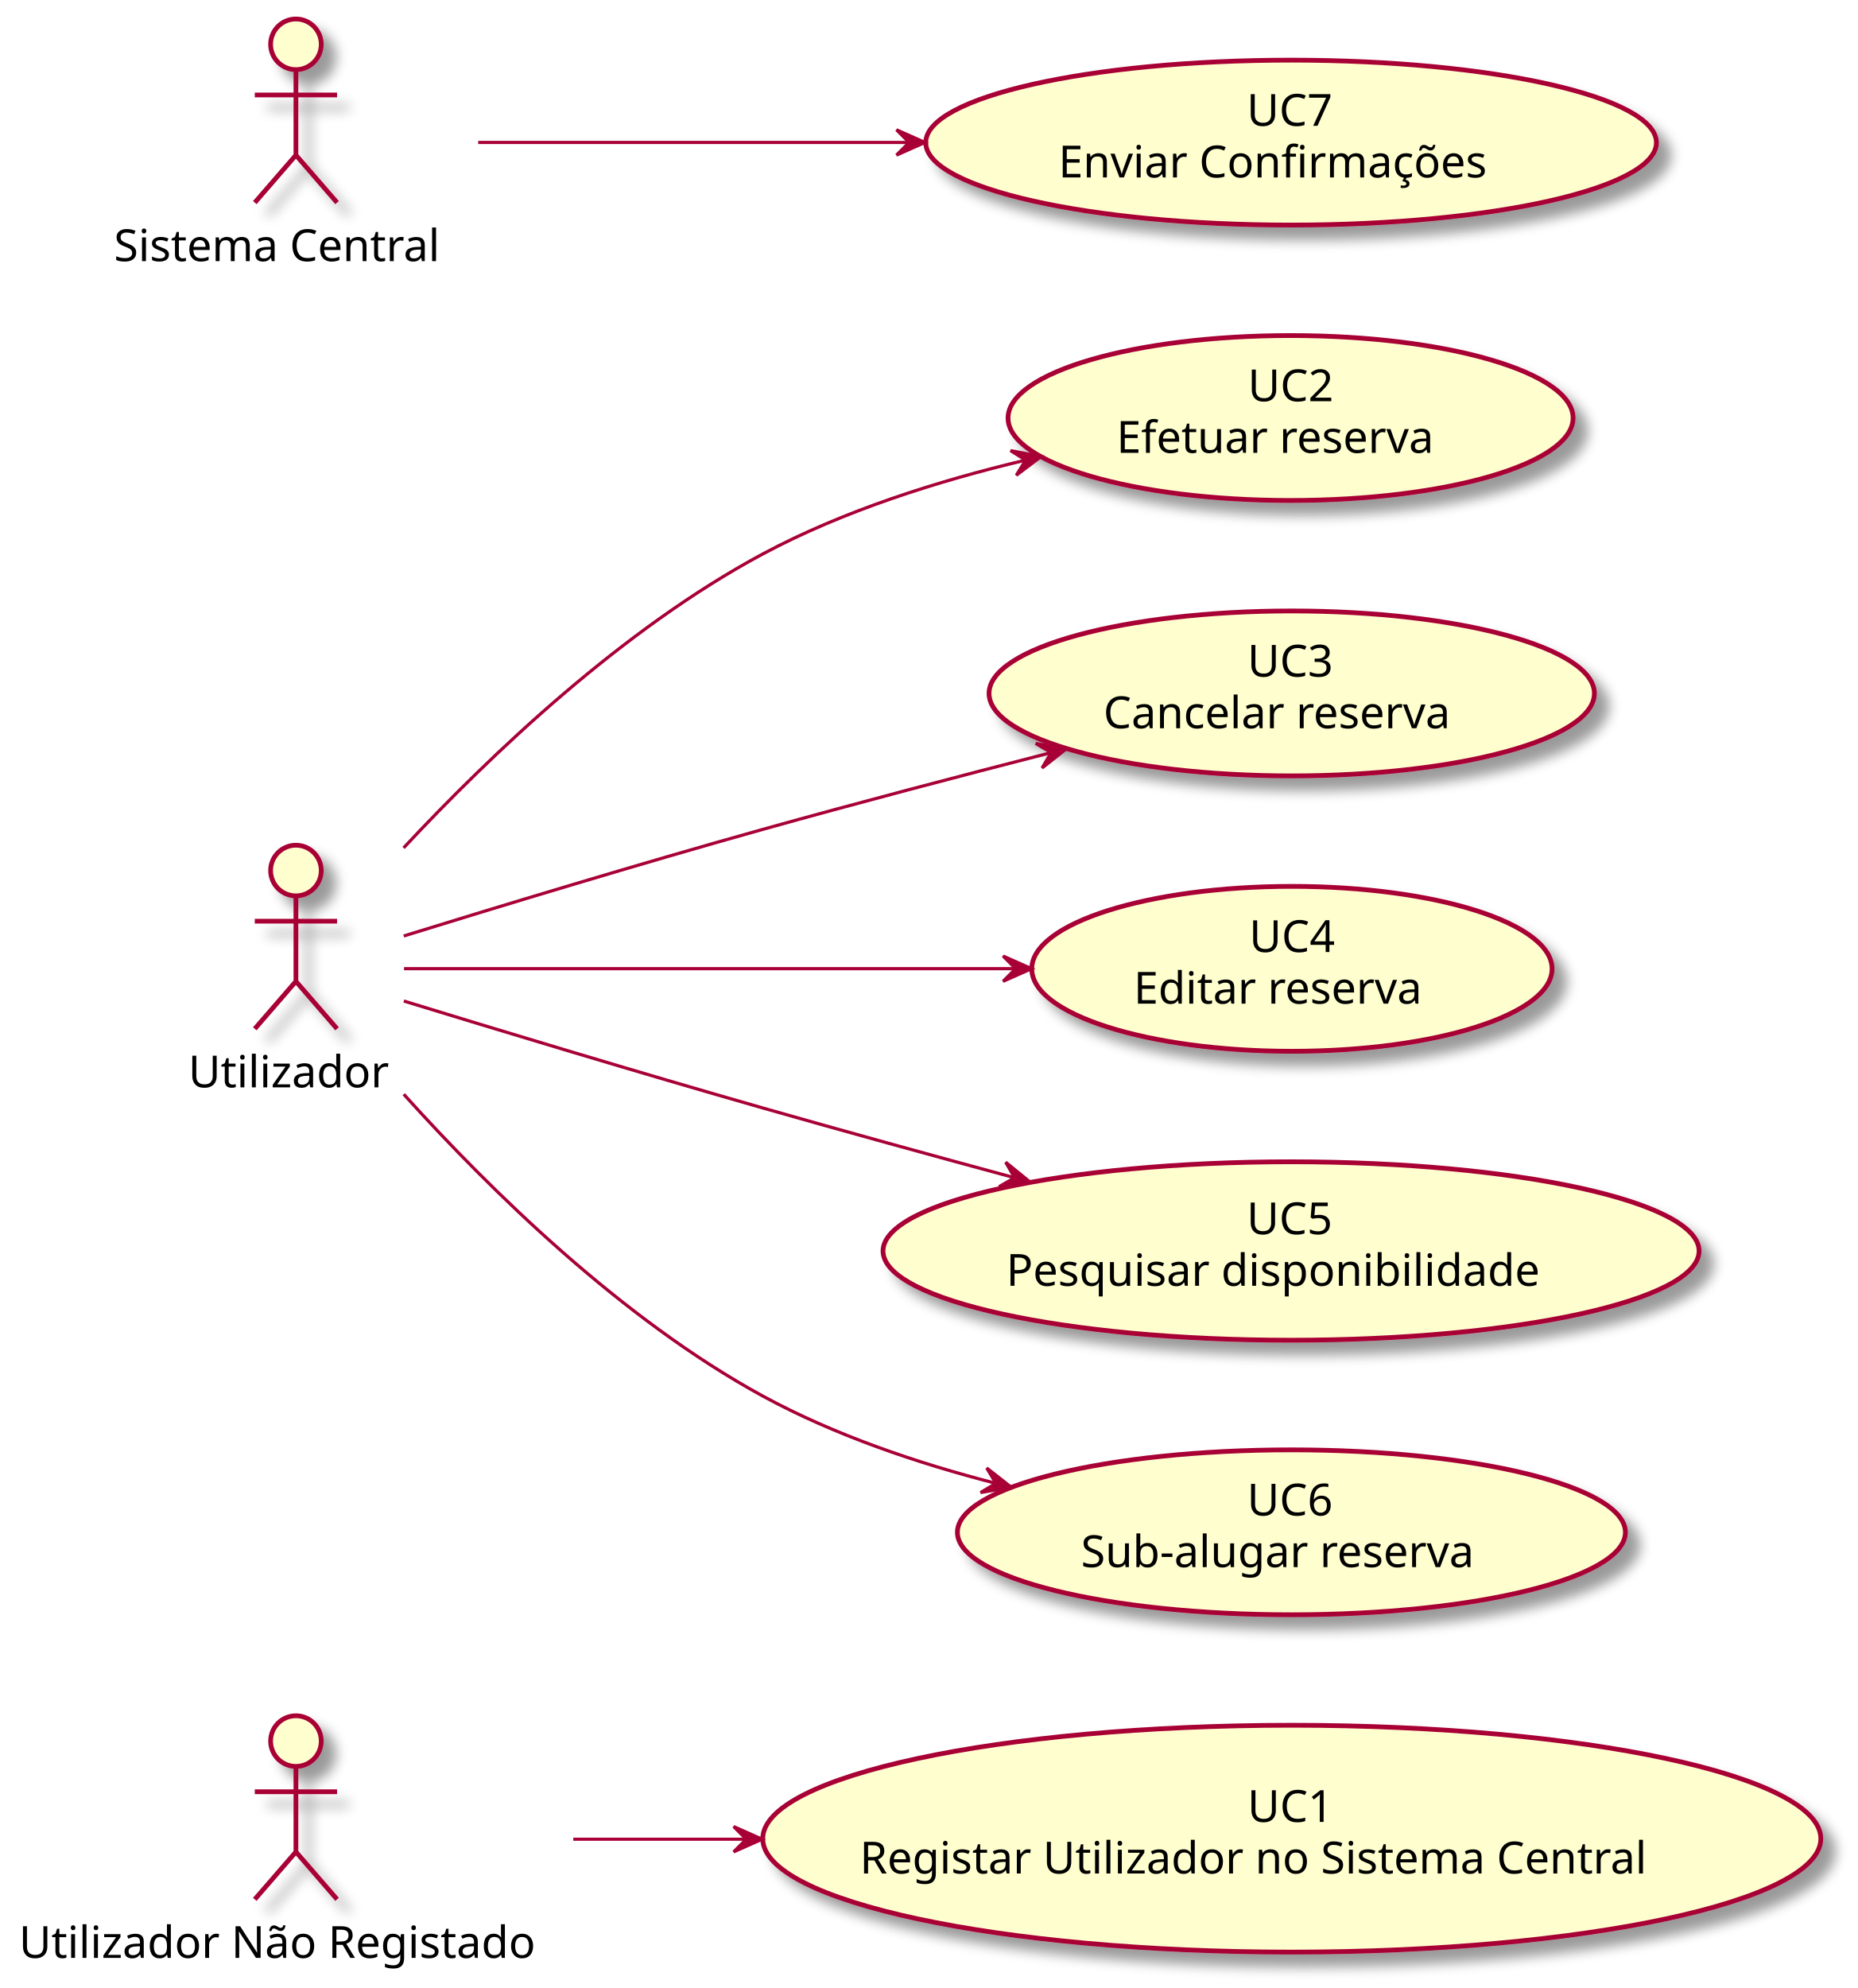
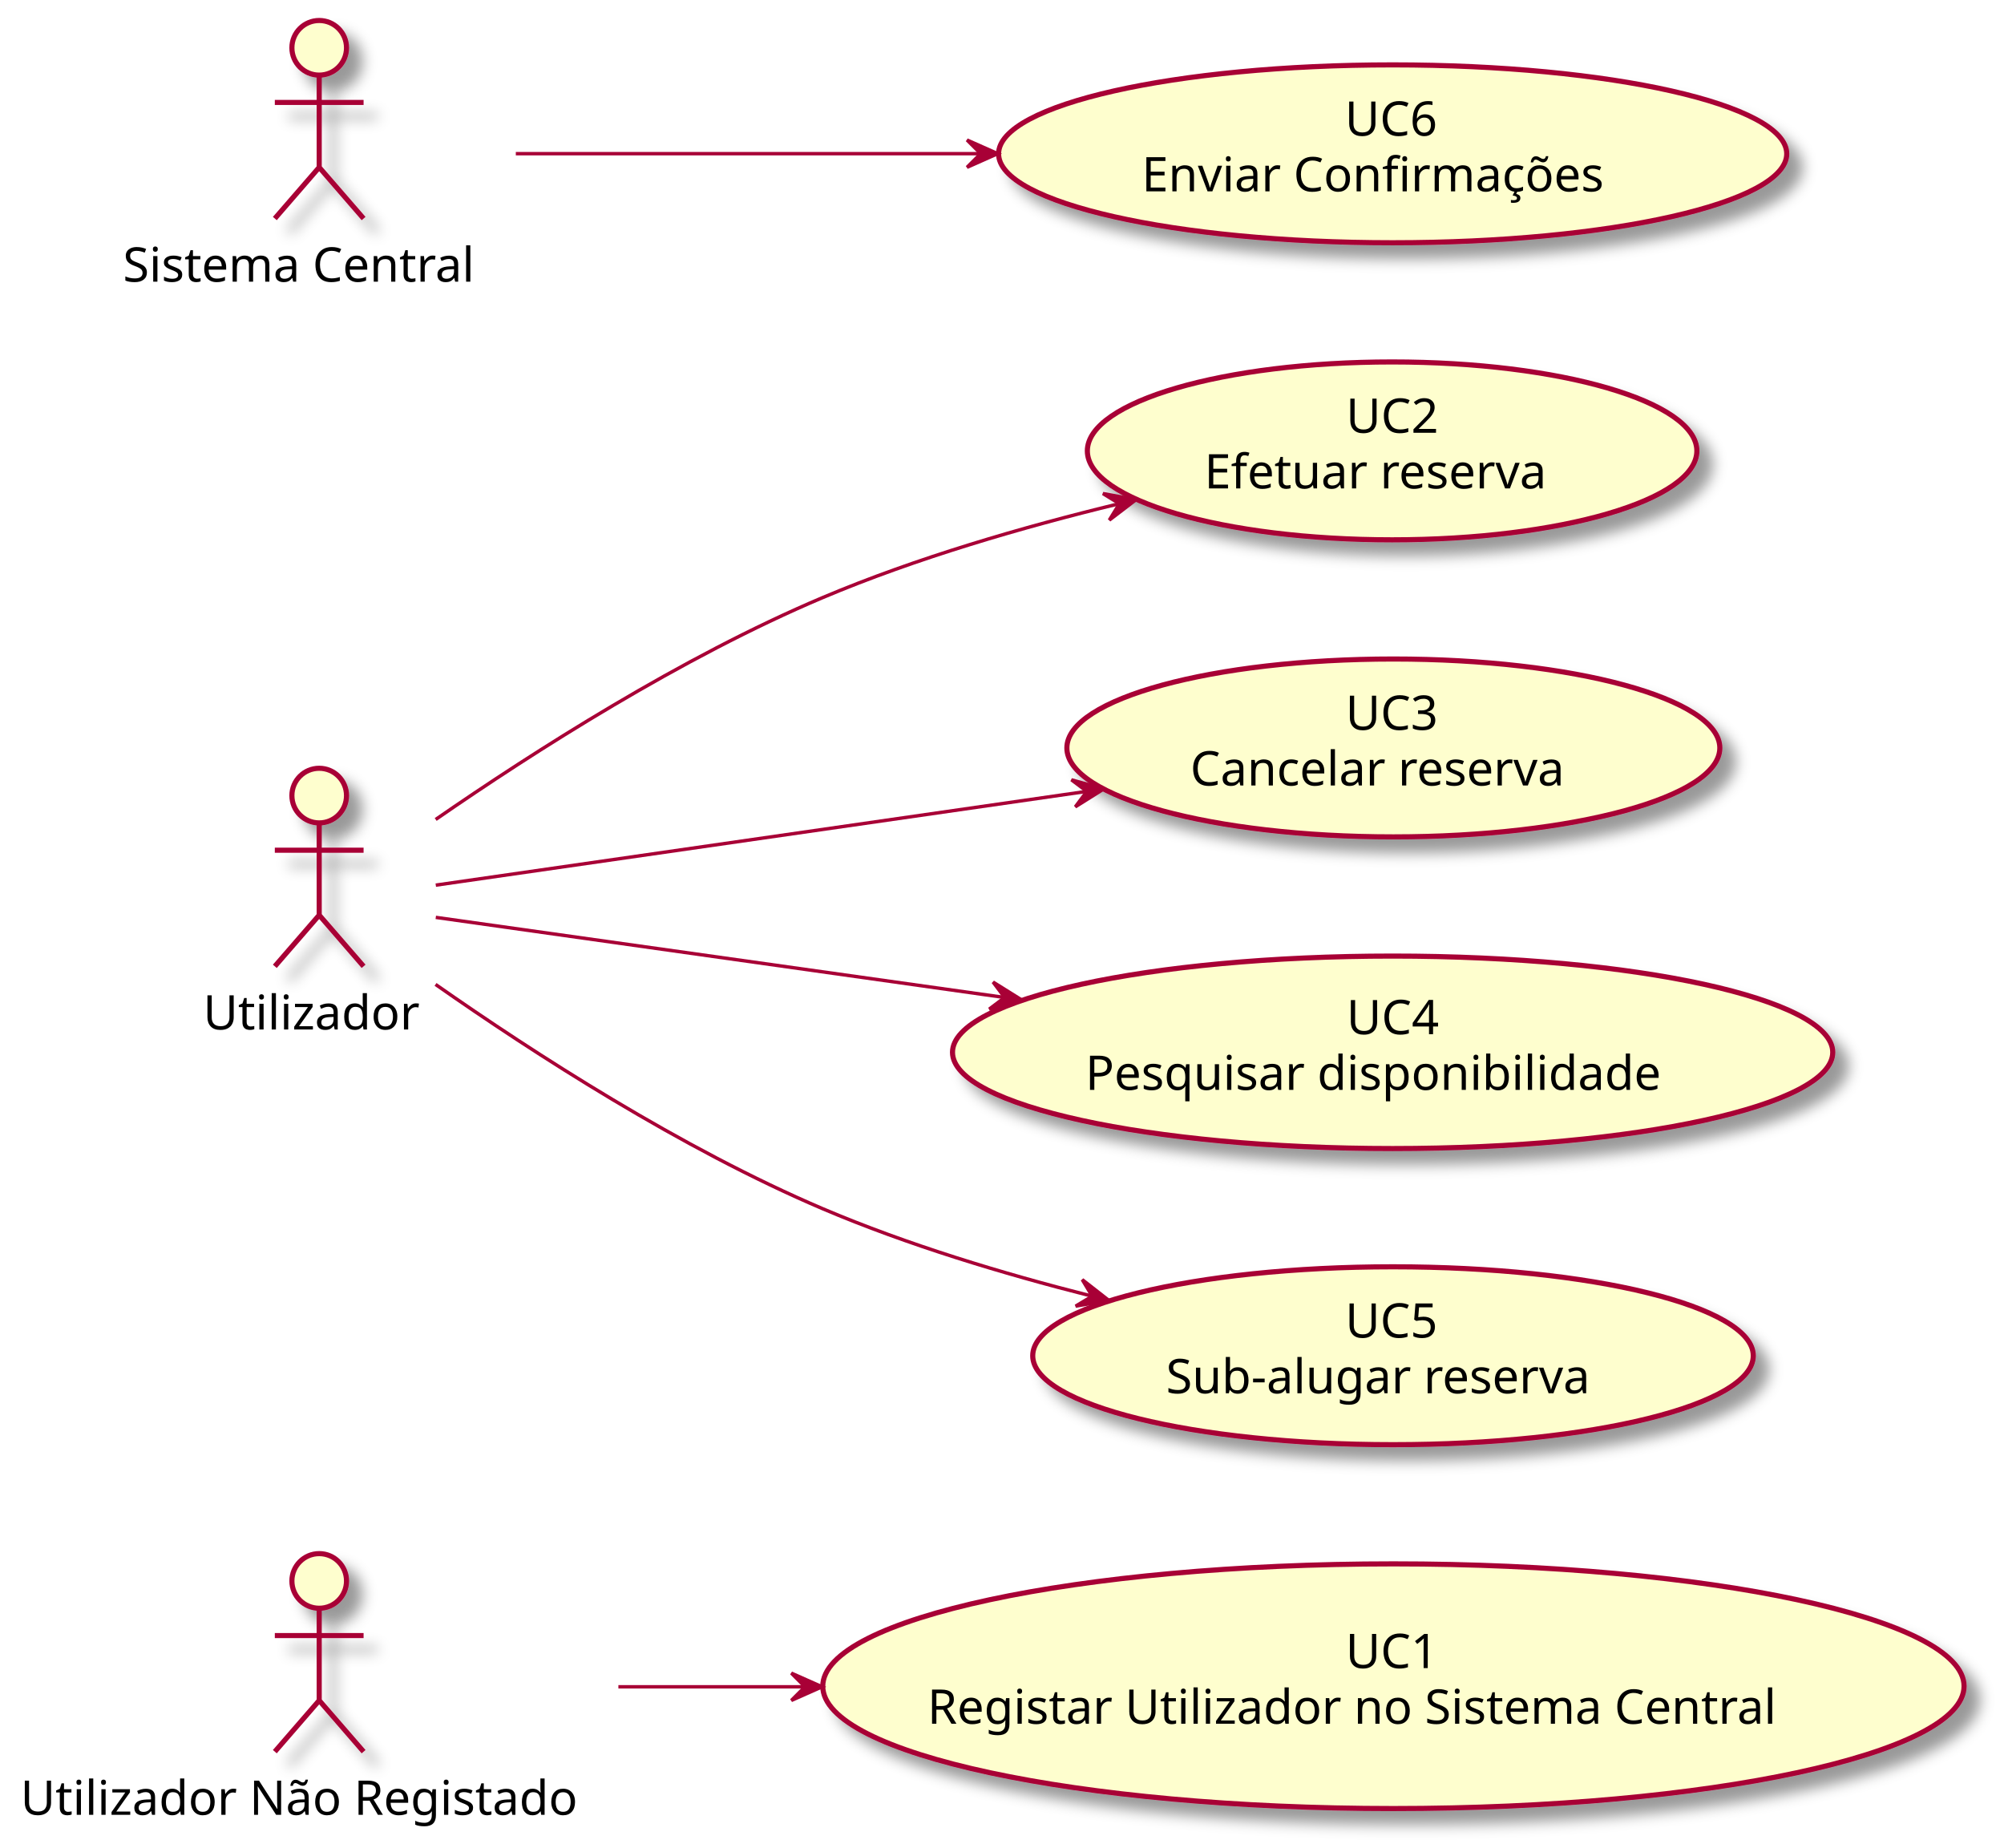
- <svg xmlns="http://www.w3.org/2000/svg" contentScriptType="application/ecmascript" contentStyleType="text/css" height="628px" preserveAspectRatio="none" style="width:587px;height:628px;" version="1.1" viewBox="0 0 587 628" width="587px" zoomAndPan="magnify">
+ <svg xmlns="http://www.w3.org/2000/svg" contentScriptType="application/ecmascript" contentStyleType="text/css" height="541px" preserveAspectRatio="none" style="width:587px;height:541px;" version="1.1" viewBox="0 0 587 541" width="587px" zoomAndPan="magnify">
  <defs>
-     <filter height="300%" id="ftx2zyiwcfpzp" width="300%" x="-1" y="-1">
+     <filter height="300%" id="f972dvstwxdnh" width="300%" x="-1" y="-1">
      <feGaussianBlur result="blurOut" stdDeviation="2.0" />
      <feColorMatrix in="blurOut" result="blurOut2" type="matrix" values="0 0 0 0 0 0 0 0 0 0 0 0 0 0 0 0 0 0 .4 0" />
      <feOffset dx="4.0" dy="4.0" in="blurOut2" result="blurOut3" />
      <feBlend in="SourceGraphic" in2="blurOut3" mode="normal" />
    </filter>
  </defs>
  <g>
-     <ellipse cx="93.5" cy="550" fill="#FEFECE" filter="url(#ftx2zyiwcfpzp)" rx="8" ry="8" style="stroke:#A80036;stroke-width:1.5;" />
-     <path d="M93.5,558 L93.5,585 M80.5,566 L106.5,566 M93.5,585 L80.5,600 M93.5,585 L106.5,600 " fill="none" filter="url(#ftx2zyiwcfpzp)" style="stroke:#A80036;stroke-width:1.5;" />
-     <text fill="#000000" font-family="sans-serif" font-size="14" lengthAdjust="spacing" textLength="175" x="6" y="618.495">Utilizador Não Registado</text>
-     <ellipse cx="93.5" cy="275" fill="#FEFECE" filter="url(#ftx2zyiwcfpzp)" rx="8" ry="8" style="stroke:#A80036;stroke-width:1.5;" />
-     <path d="M93.5,283 L93.5,310 M80.5,291 L106.5,291 M93.5,310 L80.5,325 M93.5,310 L106.5,325 " fill="none" filter="url(#ftx2zyiwcfpzp)" style="stroke:#A80036;stroke-width:1.5;" />
-     <text fill="#000000" font-family="sans-serif" font-size="14" lengthAdjust="spacing" textLength="68" x="59.5" y="343.495">Utilizador</text>
-     <ellipse cx="93.5" cy="14" fill="#FEFECE" filter="url(#ftx2zyiwcfpzp)" rx="8" ry="8" style="stroke:#A80036;stroke-width:1.5;" />
-     <path d="M93.5,22 L93.5,49 M80.5,30 L106.5,30 M93.5,49 L80.5,64 M93.5,49 L106.5,64 " fill="none" filter="url(#ftx2zyiwcfpzp)" style="stroke:#A80036;stroke-width:1.5;" />
+     <ellipse cx="93.5" cy="463" fill="#FEFECE" filter="url(#f972dvstwxdnh)" rx="8" ry="8" style="stroke:#A80036;stroke-width:1.5;" />
+     <path d="M93.5,471 L93.5,498 M80.5,479 L106.5,479 M93.5,498 L80.5,513 M93.5,498 L106.5,513 " fill="none" filter="url(#f972dvstwxdnh)" style="stroke:#A80036;stroke-width:1.5;" />
+     <text fill="#000000" font-family="sans-serif" font-size="14" lengthAdjust="spacing" textLength="175" x="6" y="531.495">Utilizador Não Registado</text>
+     <ellipse cx="93.5" cy="233" fill="#FEFECE" filter="url(#f972dvstwxdnh)" rx="8" ry="8" style="stroke:#A80036;stroke-width:1.5;" />
+     <path d="M93.5,241 L93.5,268 M80.5,249 L106.5,249 M93.5,268 L80.5,283 M93.5,268 L106.5,283 " fill="none" filter="url(#f972dvstwxdnh)" style="stroke:#A80036;stroke-width:1.5;" />
+     <text fill="#000000" font-family="sans-serif" font-size="14" lengthAdjust="spacing" textLength="68" x="59.5" y="301.495">Utilizador</text>
+     <ellipse cx="93.5" cy="14" fill="#FEFECE" filter="url(#f972dvstwxdnh)" rx="8" ry="8" style="stroke:#A80036;stroke-width:1.5;" />
+     <path d="M93.5,22 L93.5,49 M80.5,30 L106.5,30 M93.5,49 L80.5,64 M93.5,49 L106.5,64 " fill="none" filter="url(#f972dvstwxdnh)" style="stroke:#A80036;stroke-width:1.5;" />
    <text fill="#000000" font-family="sans-serif" font-size="14" lengthAdjust="spacing" textLength="115" x="36" y="82.495">Sistema Central</text>
-     <ellipse cx="408.152" cy="580.83" fill="#FEFECE" filter="url(#ftx2zyiwcfpzp)" rx="167.152" ry="35.83" style="stroke:#A80036;stroke-width:1.5;" />
-     <text fill="#000000" font-family="sans-serif" font-size="14" lengthAdjust="spacing" textLength="28" x="394.152" y="575.529">UC1</text>
-     <text fill="#000000" font-family="sans-serif" font-size="14" lengthAdjust="spacing" textLength="273" x="271.652" y="591.826">Registar Utilizador no Sistema Central</text>
-     <ellipse cx="407.767" cy="132.047" fill="#FEFECE" filter="url(#ftx2zyiwcfpzp)" rx="89.267" ry="26.047" style="stroke:#A80036;stroke-width:1.5;" />
+     <ellipse cx="408.152" cy="493.83" fill="#FEFECE" filter="url(#f972dvstwxdnh)" rx="167.152" ry="35.83" style="stroke:#A80036;stroke-width:1.5;" />
+     <text fill="#000000" font-family="sans-serif" font-size="14" lengthAdjust="spacing" textLength="28" x="394.152" y="488.529">UC1</text>
+     <text fill="#000000" font-family="sans-serif" font-size="14" lengthAdjust="spacing" textLength="273" x="271.652" y="504.826">Registar Utilizador no Sistema Central</text>
+     <ellipse cx="407.767" cy="132.047" fill="#FEFECE" filter="url(#f972dvstwxdnh)" rx="89.267" ry="26.047" style="stroke:#A80036;stroke-width:1.5;" />
    <text fill="#000000" font-family="sans-serif" font-size="14" lengthAdjust="spacing" textLength="27" x="394.267" y="126.746">UC2</text>
    <text fill="#000000" font-family="sans-serif" font-size="14" lengthAdjust="spacing" textLength="110" x="352.767" y="143.042">Efetuar reserva</text>
-     <ellipse cx="408.131" cy="219.047" fill="#FEFECE" filter="url(#ftx2zyiwcfpzp)" rx="95.631" ry="26.047" style="stroke:#A80036;stroke-width:1.5;" />
+     <ellipse cx="408.131" cy="219.047" fill="#FEFECE" filter="url(#f972dvstwxdnh)" rx="95.631" ry="26.047" style="stroke:#A80036;stroke-width:1.5;" />
    <text fill="#000000" font-family="sans-serif" font-size="14" lengthAdjust="spacing" textLength="28" x="394.131" y="213.745">UC3</text>
    <text fill="#000000" font-family="sans-serif" font-size="14" lengthAdjust="spacing" textLength="119" x="348.631" y="230.042">Cancelar reserva</text>
-     <ellipse cx="408.196" cy="306.047" fill="#FEFECE" filter="url(#ftx2zyiwcfpzp)" rx="82.196" ry="26.047" style="stroke:#A80036;stroke-width:1.5;" />
-     <text fill="#000000" font-family="sans-serif" font-size="14" lengthAdjust="spacing" textLength="27" x="394.696" y="300.745">UC4</text>
-     <text fill="#000000" font-family="sans-serif" font-size="14" lengthAdjust="spacing" textLength="100" x="358.196" y="317.042">Editar reserva</text>
-     <ellipse cx="407.919" cy="395.184" fill="#FEFECE" filter="url(#ftx2zyiwcfpzp)" rx="128.919" ry="28.184" style="stroke:#A80036;stroke-width:1.5;" />
-     <text fill="#000000" font-family="sans-serif" font-size="14" lengthAdjust="spacing" textLength="28" x="393.919" y="389.882">UC5</text>
-     <text fill="#000000" font-family="sans-serif" font-size="14" lengthAdjust="spacing" textLength="180" x="317.919" y="406.179">Pesquisar disponibilidade</text>
-     <ellipse cx="408.031" cy="484.047" fill="#FEFECE" filter="url(#ftx2zyiwcfpzp)" rx="105.531" ry="26.047" style="stroke:#A80036;stroke-width:1.5;" />
-     <text fill="#000000" font-family="sans-serif" font-size="14" lengthAdjust="spacing" textLength="28" x="394.031" y="478.745">UC6</text>
-     <text fill="#000000" font-family="sans-serif" font-size="14" lengthAdjust="spacing" textLength="133" x="341.531" y="495.042">Sub-alugar reserva</text>
-     <ellipse cx="407.93" cy="45.047" fill="#FEFECE" filter="url(#ftx2zyiwcfpzp)" rx="115.43" ry="26.047" style="stroke:#A80036;stroke-width:1.5;" />
-     <text fill="#000000" font-family="sans-serif" font-size="14" lengthAdjust="spacing" textLength="28" x="393.93" y="39.745">UC7</text>
+     <ellipse cx="407.919" cy="308.184" fill="#FEFECE" filter="url(#f972dvstwxdnh)" rx="128.919" ry="28.184" style="stroke:#A80036;stroke-width:1.5;" />
+     <text fill="#000000" font-family="sans-serif" font-size="14" lengthAdjust="spacing" textLength="27" x="394.419" y="302.882">UC4</text>
+     <text fill="#000000" font-family="sans-serif" font-size="14" lengthAdjust="spacing" textLength="180" x="317.919" y="319.179">Pesquisar disponibilidade</text>
+     <ellipse cx="408.031" cy="397.047" fill="#FEFECE" filter="url(#f972dvstwxdnh)" rx="105.531" ry="26.047" style="stroke:#A80036;stroke-width:1.5;" />
+     <text fill="#000000" font-family="sans-serif" font-size="14" lengthAdjust="spacing" textLength="28" x="394.031" y="391.745">UC5</text>
+     <text fill="#000000" font-family="sans-serif" font-size="14" lengthAdjust="spacing" textLength="133" x="341.531" y="408.042">Sub-alugar reserva</text>
+     <ellipse cx="407.93" cy="45.047" fill="#FEFECE" filter="url(#f972dvstwxdnh)" rx="115.43" ry="26.047" style="stroke:#A80036;stroke-width:1.5;" />
+     <text fill="#000000" font-family="sans-serif" font-size="14" lengthAdjust="spacing" textLength="28" x="393.93" y="39.745">UC6</text>
    <text fill="#000000" font-family="sans-serif" font-size="14" lengthAdjust="spacing" textLength="147" x="334.43" y="56.042">Enviar Confirmações</text>
-     <path d="M181.134,581 C198.222,581 216.707,581 235.489,581 " fill="none" id="C-to-UC1" style="stroke:#A80036;stroke-width:1.0;" />
-     <polygon fill="#A80036" points="240.794,581,231.794,577,235.794,581,231.794,585,240.794,581" style="stroke:#A80036;stroke-width:1.0;" />
-     <path d="M127.512,267.852 C155.041,238.353 196.782,198.672 241,175 C266.449,161.375 296.435,151.903 323.87,145.392 " fill="none" id="SC-to-UC2" style="stroke:#A80036;stroke-width:1.0;" />
-     <polygon fill="#A80036" points="328.961,144.21,319.29,142.348,324.09,145.34,321.098,150.141,328.961,144.21" style="stroke:#A80036;stroke-width:1.0;" />
-     <path d="M127.559,295.676 C157.183,286.52 201.869,272.94 241,262 C270.678,253.703 303.496,245.085 332.062,237.763 " fill="none" id="SC-to-UC3" style="stroke:#A80036;stroke-width:1.0;" />
-     <polygon fill="#A80036" points="336.976,236.505,327.265,234.862,332.132,237.745,329.249,242.612,336.976,236.505" style="stroke:#A80036;stroke-width:1.0;" />
-     <path d="M127.647,306 C173.177,306 256.686,306 320.581,306 " fill="none" id="SC-to-UC4" style="stroke:#A80036;stroke-width:1.0;" />
-     <polygon fill="#A80036" points="325.922,306,316.922,302,320.922,306,316.922,310,325.922,306" style="stroke:#A80036;stroke-width:1.0;" />
-     <path d="M127.59,316.217 C157.233,325.303 201.931,338.84 241,350 C266.705,357.343 294.735,365.054 320.318,371.977 " fill="none" id="SC-to-UC5" style="stroke:#A80036;stroke-width:1.0;" />
-     <polygon fill="#A80036" points="325.401,373.351,317.758,367.14,320.575,372.045,315.669,374.862,325.401,373.351" style="stroke:#A80036;stroke-width:1.0;" />
-     <path d="M127.561,345.659 C154.963,376.046 196.51,416.752 241,441 C263.546,453.288 289.743,462.177 314.571,468.563 " fill="none" id="SC-to-UC6" style="stroke:#A80036;stroke-width:1.0;" />
-     <polygon fill="#A80036" points="319.517,469.807,311.765,463.732,314.668,468.587,309.813,471.49,319.517,469.807" style="stroke:#A80036;stroke-width:1.0;" />
-     <path d="M151.091,45 C189.02,45 240.395,45 287.161,45 " fill="none" id="S-to-UC7" style="stroke:#A80036;stroke-width:1.0;" />
+     <path d="M181.134,494 C198.222,494 216.707,494 235.489,494 " fill="none" id="UNR-to-UC1" style="stroke:#A80036;stroke-width:1.0;" />
+     <polygon fill="#A80036" points="240.794,494,231.794,490,235.794,494,231.794,498,240.794,494" style="stroke:#A80036;stroke-width:1.0;" />
+     <path d="M127.614,239.993 C156.362,220.125 199.742,192.429 241,175 C268.366,163.44 299.621,154.358 327.574,147.579 " fill="none" id="U-to-UC2" style="stroke:#A80036;stroke-width:1.0;" />
+     <polygon fill="#A80036" points="332.753,146.34,323.07,144.543,327.89,147.503,324.93,152.323,332.753,146.34" style="stroke:#A80036;stroke-width:1.0;" />
+     <path d="M127.647,259.227 C172.566,252.758 254.451,240.967 317.997,231.816 " fill="none" id="U-to-UC3" style="stroke:#A80036;stroke-width:1.0;" />
+     <polygon fill="#A80036" points="323.312,231.051,313.834,228.375,318.363,231.764,314.974,236.293,323.312,231.051" style="stroke:#A80036;stroke-width:1.0;" />
+     <path d="M127.647,268.667 C167.142,274.228 235.215,283.813 294.273,292.128 " fill="none" id="U-to-UC4" style="stroke:#A80036;stroke-width:1.0;" />
+     <polygon fill="#A80036" points="299.232,292.826,290.878,287.61,294.281,292.129,289.762,295.532,299.232,292.826" style="stroke:#A80036;stroke-width:1.0;" />
+     <path d="M127.572,288.298 C156.294,308.401 199.66,336.415 241,354 C265.784,364.542 293.782,373.004 319.628,379.538 " fill="none" id="U-to-UC5" style="stroke:#A80036;stroke-width:1.0;" />
+     <polygon fill="#A80036" points="324.767,380.819,317.002,374.76,319.916,379.609,315.067,382.522,324.767,380.819" style="stroke:#A80036;stroke-width:1.0;" />
+     <path d="M151.091,45 C189.02,45 240.395,45 287.161,45 " fill="none" id="SC-to-UC6" style="stroke:#A80036;stroke-width:1.0;" />
    <polygon fill="#A80036" points="292.254,45,283.254,41,287.254,45,283.254,49,292.254,45" style="stroke:#A80036;stroke-width:1.0;" />
  </g>
</svg>
